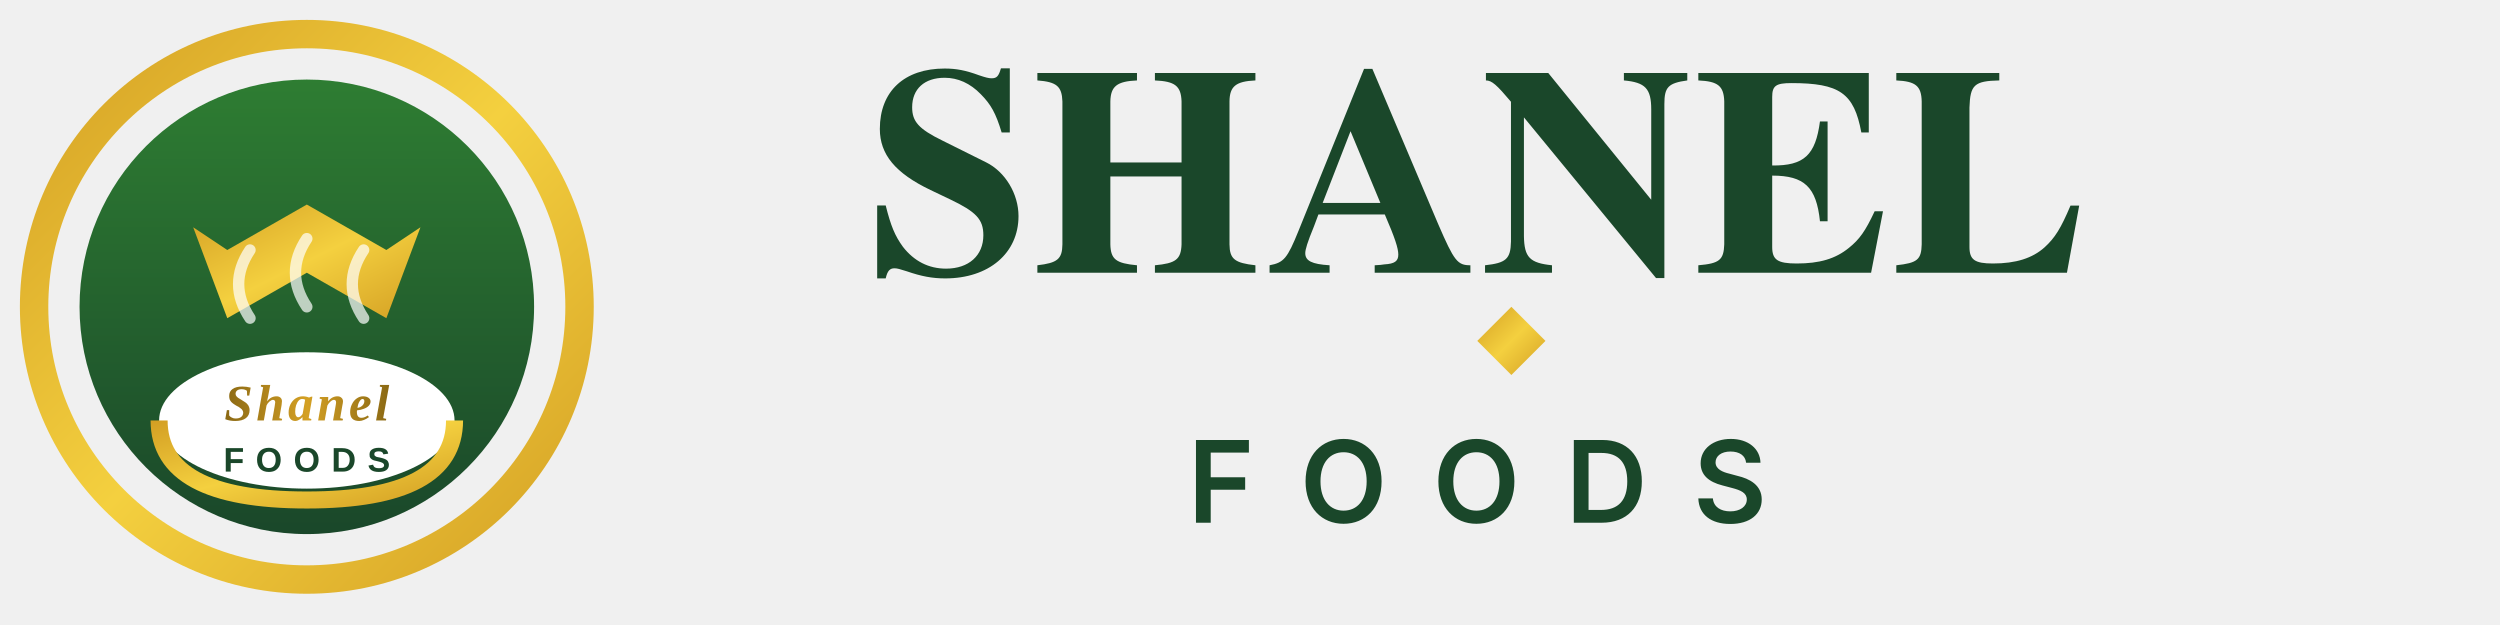
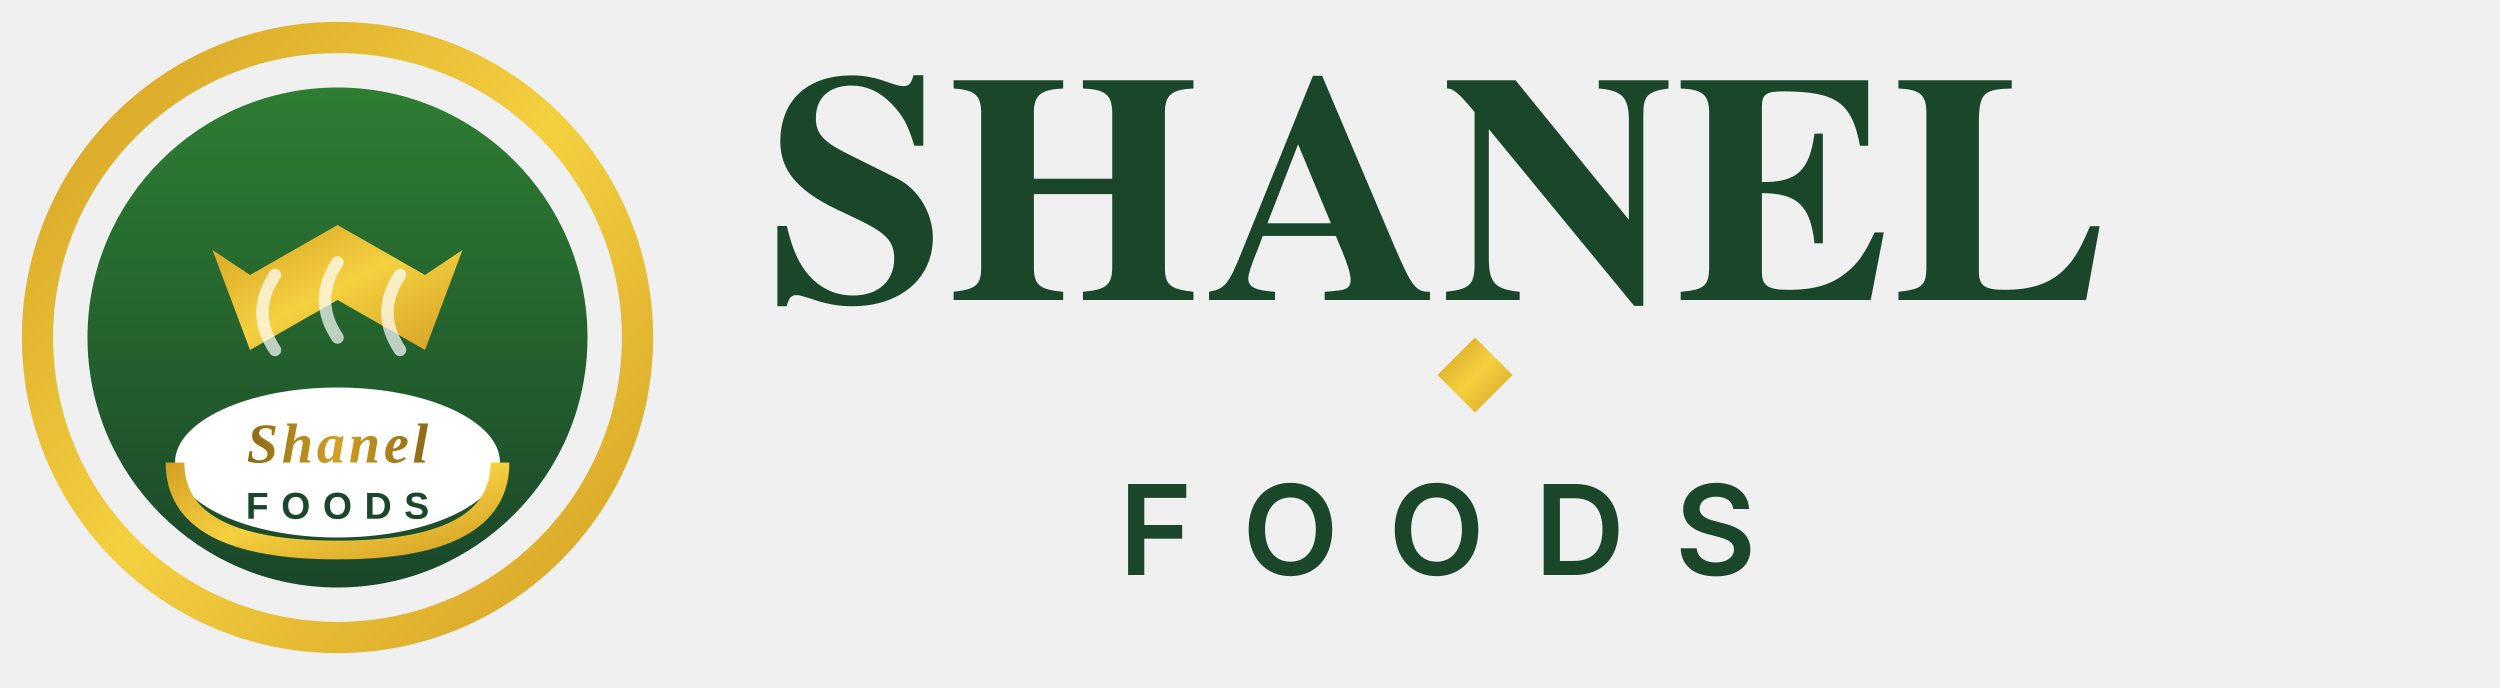
- <svg xmlns="http://www.w3.org/2000/svg" viewBox="0 0 220 55">
+ <svg xmlns="http://www.w3.org/2000/svg" viewBox="0 0 200 55">
  <defs>
    <linearGradient id="goldGrad" x1="0%" y1="0%" x2="100%" y2="100%">
      <stop offset="0%" style="stop-color:#d4a024" />
      <stop offset="50%" style="stop-color:#f4d03f" />
      <stop offset="100%" style="stop-color:#d4a024" />
    </linearGradient>
    <linearGradient id="greenGrad" x1="0%" y1="0%" x2="0%" y2="100%">
      <stop offset="0%" style="stop-color:#2e7d32" />
      <stop offset="100%" style="stop-color:#1a472a" />
    </linearGradient>
    <linearGradient id="textGold" x1="0%" y1="0%" x2="100%" y2="0%">
      <stop offset="0%" style="stop-color:#8B6914" />
      <stop offset="50%" style="stop-color:#D4A024" />
      <stop offset="100%" style="stop-color:#8B6914" />
    </linearGradient>
  </defs>
  <g transform="translate(2, 2)">
    <circle cx="25" cy="25" r="24" fill="none" stroke="url(#goldGrad)" stroke-width="2.5" />
    <circle cx="25" cy="25" r="20" fill="url(#greenGrad)" />
    <path d="M15 18 L18 26 L25 22 L32 26 L35 18 L32 20 L25 16 L18 20 Z" fill="url(#goldGrad)" />
    <ellipse cx="25" cy="35" rx="13" ry="6" fill="#ffffff" />
    <path d="M12 35 Q12 42 25 42 Q38 42 38 35" fill="none" stroke="url(#goldGrad)" stroke-width="1.5" />
    <text x="25" y="35" font-family="Georgia, Times New Roman, serif" font-size="4.5" font-weight="700" font-style="italic" fill="url(#textGold)" text-anchor="middle" letter-spacing="0.3">Shanel</text>
    <text x="25" y="39.5" font-family="Arial, sans-serif" font-size="3" font-weight="700" fill="#1a472a" text-anchor="middle" letter-spacing="1">FOODS</text>
    <path d="M20 26 Q18 23 20 20" stroke="#ffffff" stroke-width="1" fill="none" opacity="0.7" stroke-linecap="round" />
    <path d="M25 25 Q23 22 25 19" stroke="#ffffff" stroke-width="1" fill="none" opacity="0.7" stroke-linecap="round" />
    <path d="M30 26 Q28 23 30 20" stroke="#ffffff" stroke-width="1" fill="none" opacity="0.7" stroke-linecap="round" />
  </g>
-   <text x="130" y="24" font-family="Georgia, Times, serif" font-size="26" font-weight="700" fill="#1a472a" text-anchor="middle">SHANEL</text>
-   <line x1="80" y1="30" x2="180" y2="30" stroke="url(#goldGrad)" stroke-width="1.5" />
-   <polygon points="130,30 133,27 136,30 133,33" fill="url(#goldGrad)" />
-   <text x="130" y="46" font-family="Inter, -apple-system, sans-serif" font-size="10" font-weight="600" fill="#1a472a" text-anchor="middle" letter-spacing="4">FOODS</text>
+   <text x="115" y="24" font-family="Georgia, Times, serif" font-size="26" font-weight="700" fill="#1a472a" text-anchor="middle">SHANEL</text>
+   <line x1="65" y1="30" x2="165" y2="30" stroke="url(#goldGrad)" stroke-width="1.5" />
+   <polygon points="115,30 118,27 121,30 118,33" fill="url(#goldGrad)" />
+   <text x="115" y="46" font-family="Inter, -apple-system, sans-serif" font-size="10" font-weight="600" fill="#1a472a" text-anchor="middle" letter-spacing="4">FOODS</text>
</svg>
